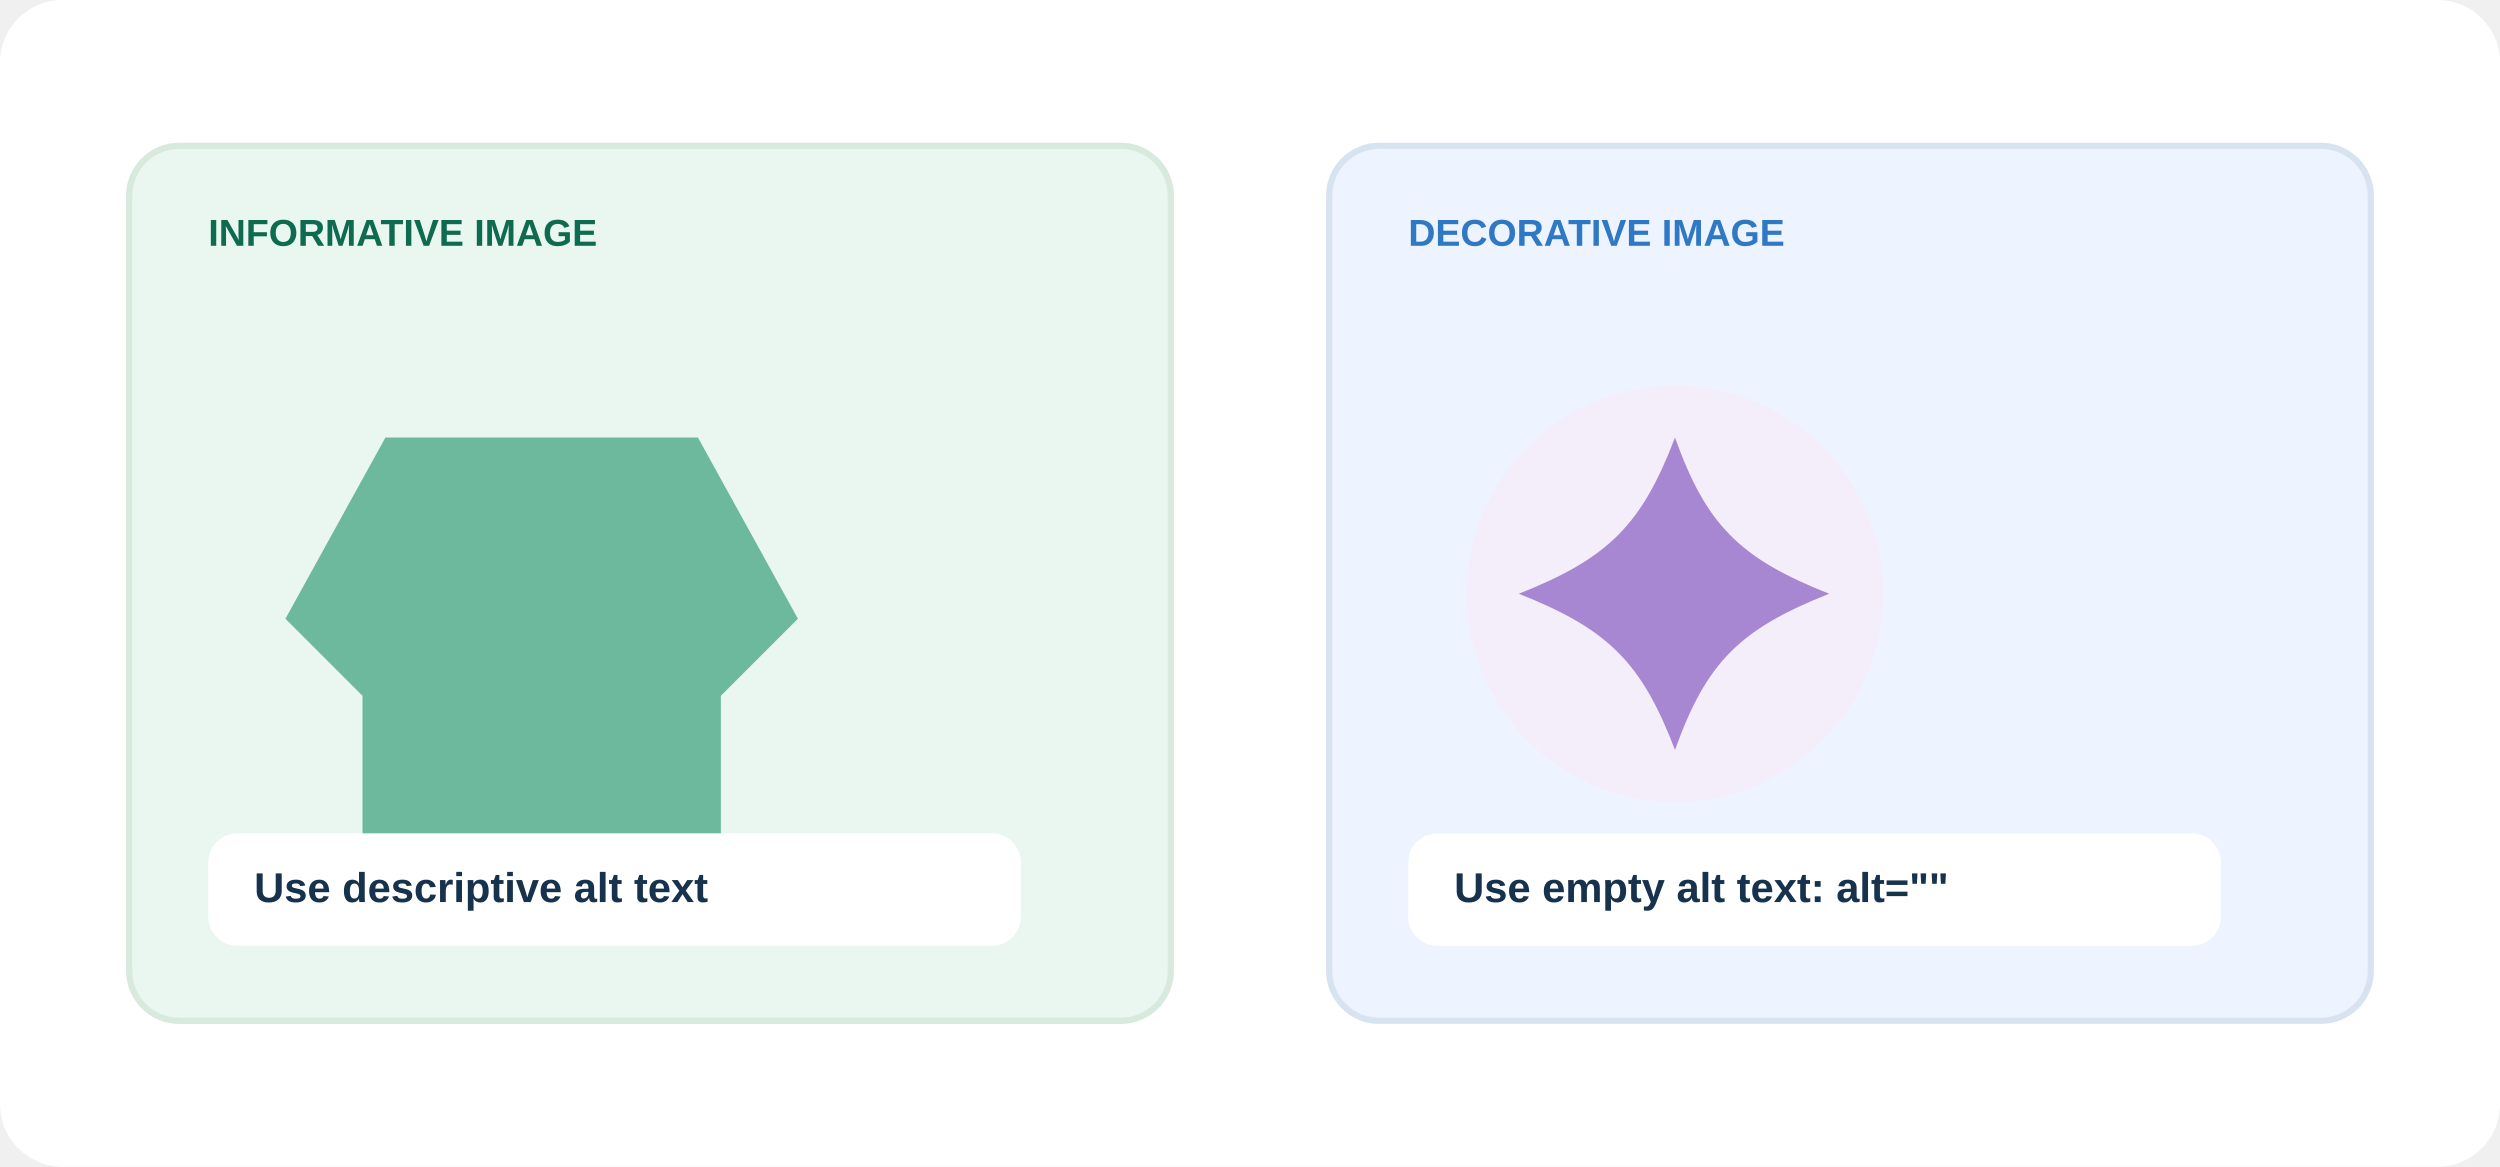
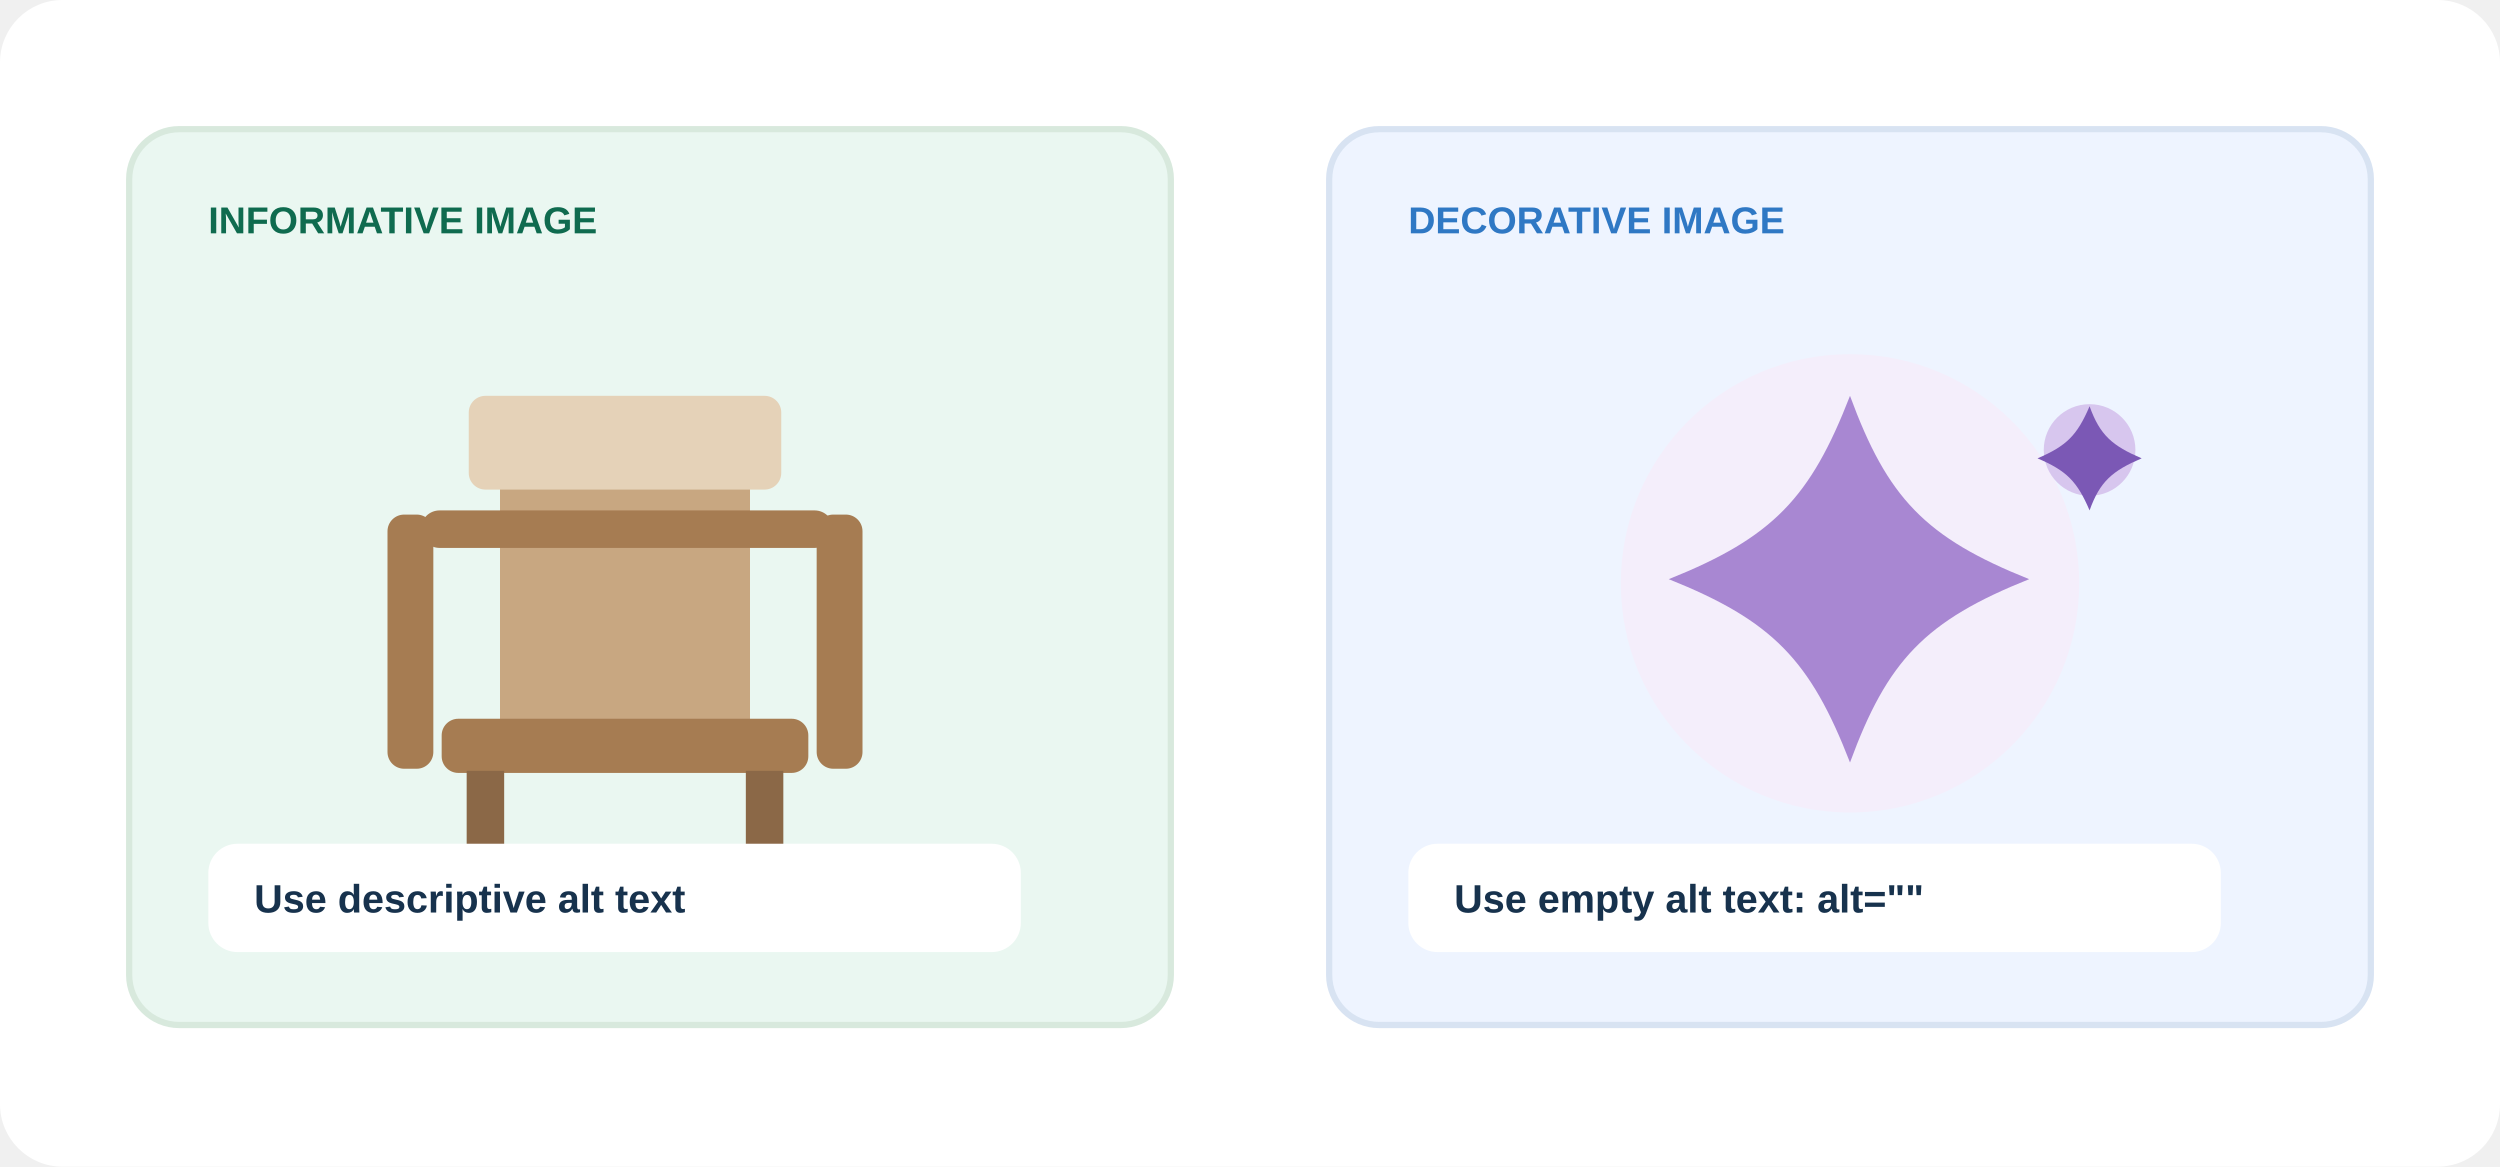
<svg xmlns="http://www.w3.org/2000/svg" width="1200" height="560" viewBox="0 0 1200 560">
  <rect width="1200" height="560" rx="30" fill="#FFFFFF" />
-   <rect x="62" y="70" width="500" height="420" rx="24" fill="#EAF7F1" stroke="#D8E9DD" stroke-width="3" />
-   <text x="100" y="118" font-family="Arial" font-size="18" font-weight="800" fill="#0F6B4F">INFORMATIVE IMAGE</text>
-   <path d="M185 210h150l48 87-37 37v88H174v-88l-37-37 48-87z" fill="#6CB99D" />
-   <rect x="100" y="400" width="390" height="54" rx="14" fill="#FFFFFF" />
-   <text x="122" y="433" font-family="Arial" font-size="20" font-weight="700" fill="#17324D">Use descriptive alt text</text>
-   <rect x="638" y="70" width="500" height="420" rx="24" fill="#EEF4FF" stroke="#D8E3F2" stroke-width="3" />
-   <text x="676" y="118" font-family="Arial" font-size="18" font-weight="800" fill="#2F78C4">DECORATIVE IMAGE</text>
-   <circle cx="804" cy="285" r="100" fill="#F4EEFB" />
-   <path d="M804 210c15 42 31 58 74 75-43 17-59 33-74 75-16-42-32-58-75-75 43-17 59-33 75-75z" fill="#A887D2" />
-   <rect x="676" y="400" width="390" height="54" rx="14" fill="#FFFFFF" />
-   <text x="698" y="433" font-family="Arial" font-size="20" font-weight="700" fill="#17324D">Use empty alt text: alt=""</text>
+   <rect x="62" y="62" width="500" height="430" rx="24" fill="#EAF7F1" stroke="#D8E9DD" stroke-width="3" />
+   <text x="100" y="112" font-family="Arial, Helvetica, sans-serif" font-size="18" font-weight="800" fill="#0F6B4F">INFORMATIVE IMAGE</text>
+   <g transform="translate(130 155)">
+     <rect x="110" y="70" width="120" height="130" rx="10" fill="#C8A781" />
+     <rect x="95" y="35" width="150" height="45" rx="8" fill="#E5D2B8" />
+     <rect x="82" y="190" width="176" height="26" rx="8" fill="#A67C52" />
+     <rect x="94" y="215" width="18" height="80" fill="#8B6847" />
+     <rect x="228" y="215" width="18" height="80" fill="#8B6847" />
+     <rect x="56" y="92" width="22" height="122" rx="8" fill="#A67C52" />
+     <rect x="262" y="92" width="22" height="122" rx="8" fill="#A67C52" />
+     <rect x="72" y="90" width="198" height="18" rx="9" fill="#A67C52" />
+   </g>
+   <rect x="100" y="405" width="390" height="52" rx="14" fill="#FFFFFF" />
+   <text x="122" y="438" font-family="Arial, Helvetica, sans-serif" font-size="19" font-weight="700" fill="#17324D">Use descriptive alt text</text>
+   <rect x="638" y="62" width="500" height="430" rx="24" fill="#EEF4FF" stroke="#D8E3F2" stroke-width="3" />
+   <text x="676" y="112" font-family="Arial, Helvetica, sans-serif" font-size="18" font-weight="800" fill="#2F78C4">DECORATIVE IMAGE</text>
+   <circle cx="888" cy="280" r="110" fill="#F4EEFB" />
+   <path d="M888 190c18 49 36 68 86 88-50 20-68 39-86 88-19-49-37-68-87-88 50-20 68-39 87-88z" fill="#A887D2" />
+   <circle cx="1003" cy="216" r="22" fill="#D7C6EE" />
+   <path d="M1003 195c5 14 11 19 25 25-14 6-20 11-25 25-6-14-11-19-25-25 14-6 19-11 25-25z" fill="#7B58B5" />
+   <rect x="676" y="405" width="390" height="52" rx="14" fill="#FFFFFF" />
+   <text x="698" y="438" font-family="Arial, Helvetica, sans-serif" font-size="19" font-weight="700" fill="#17324D">Use empty alt text: alt=""</text>
</svg>
